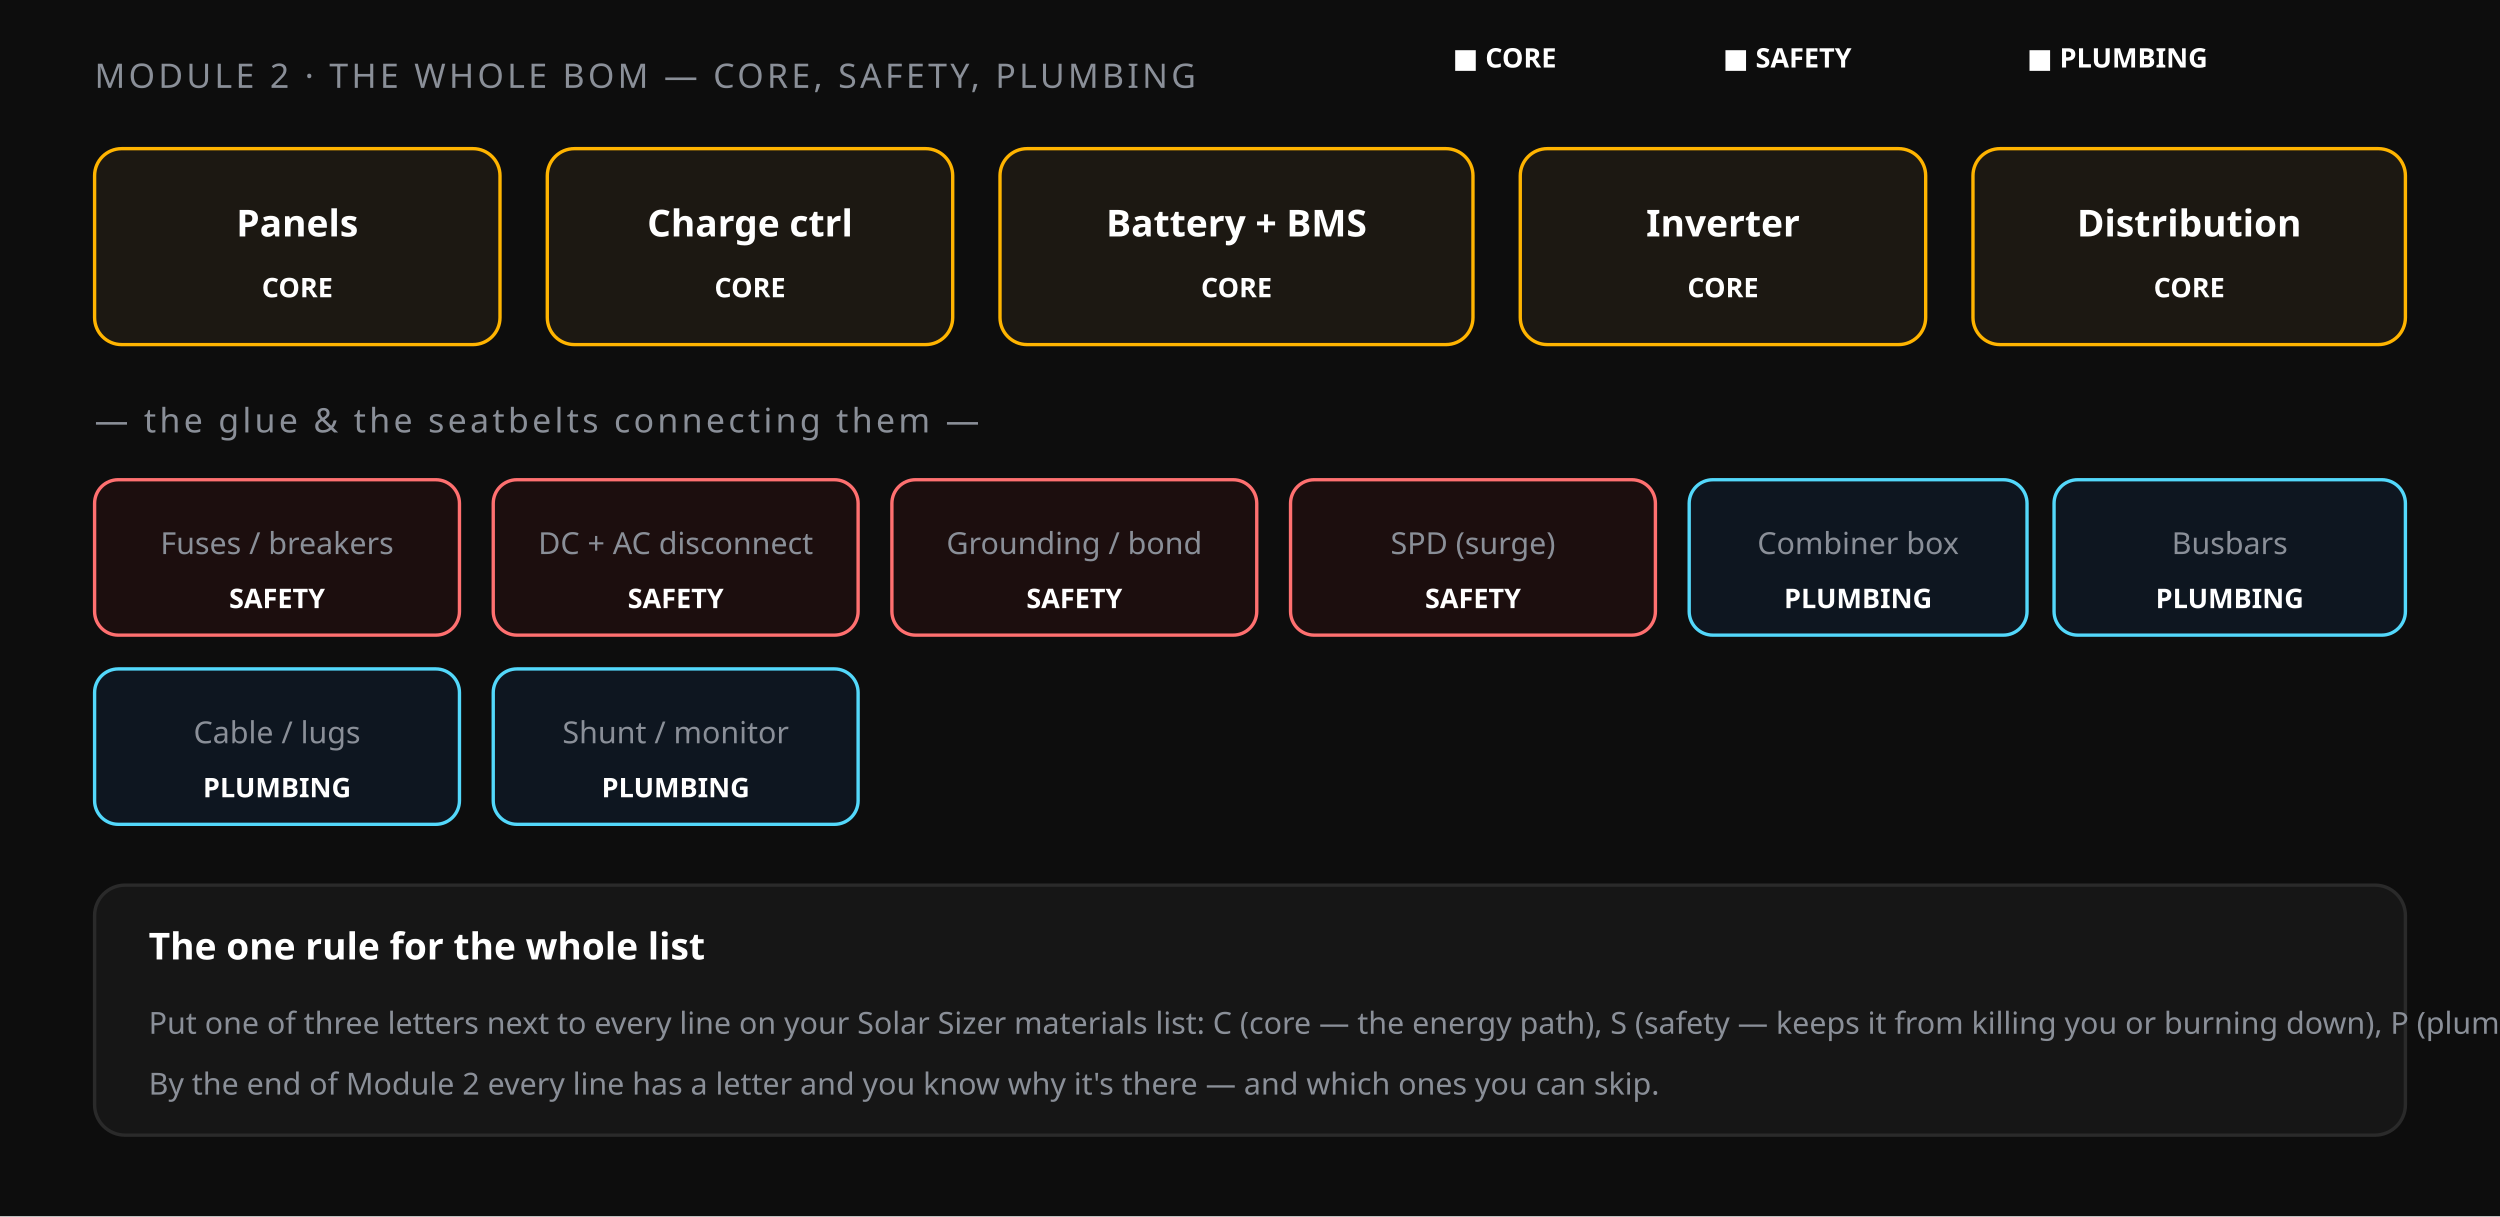
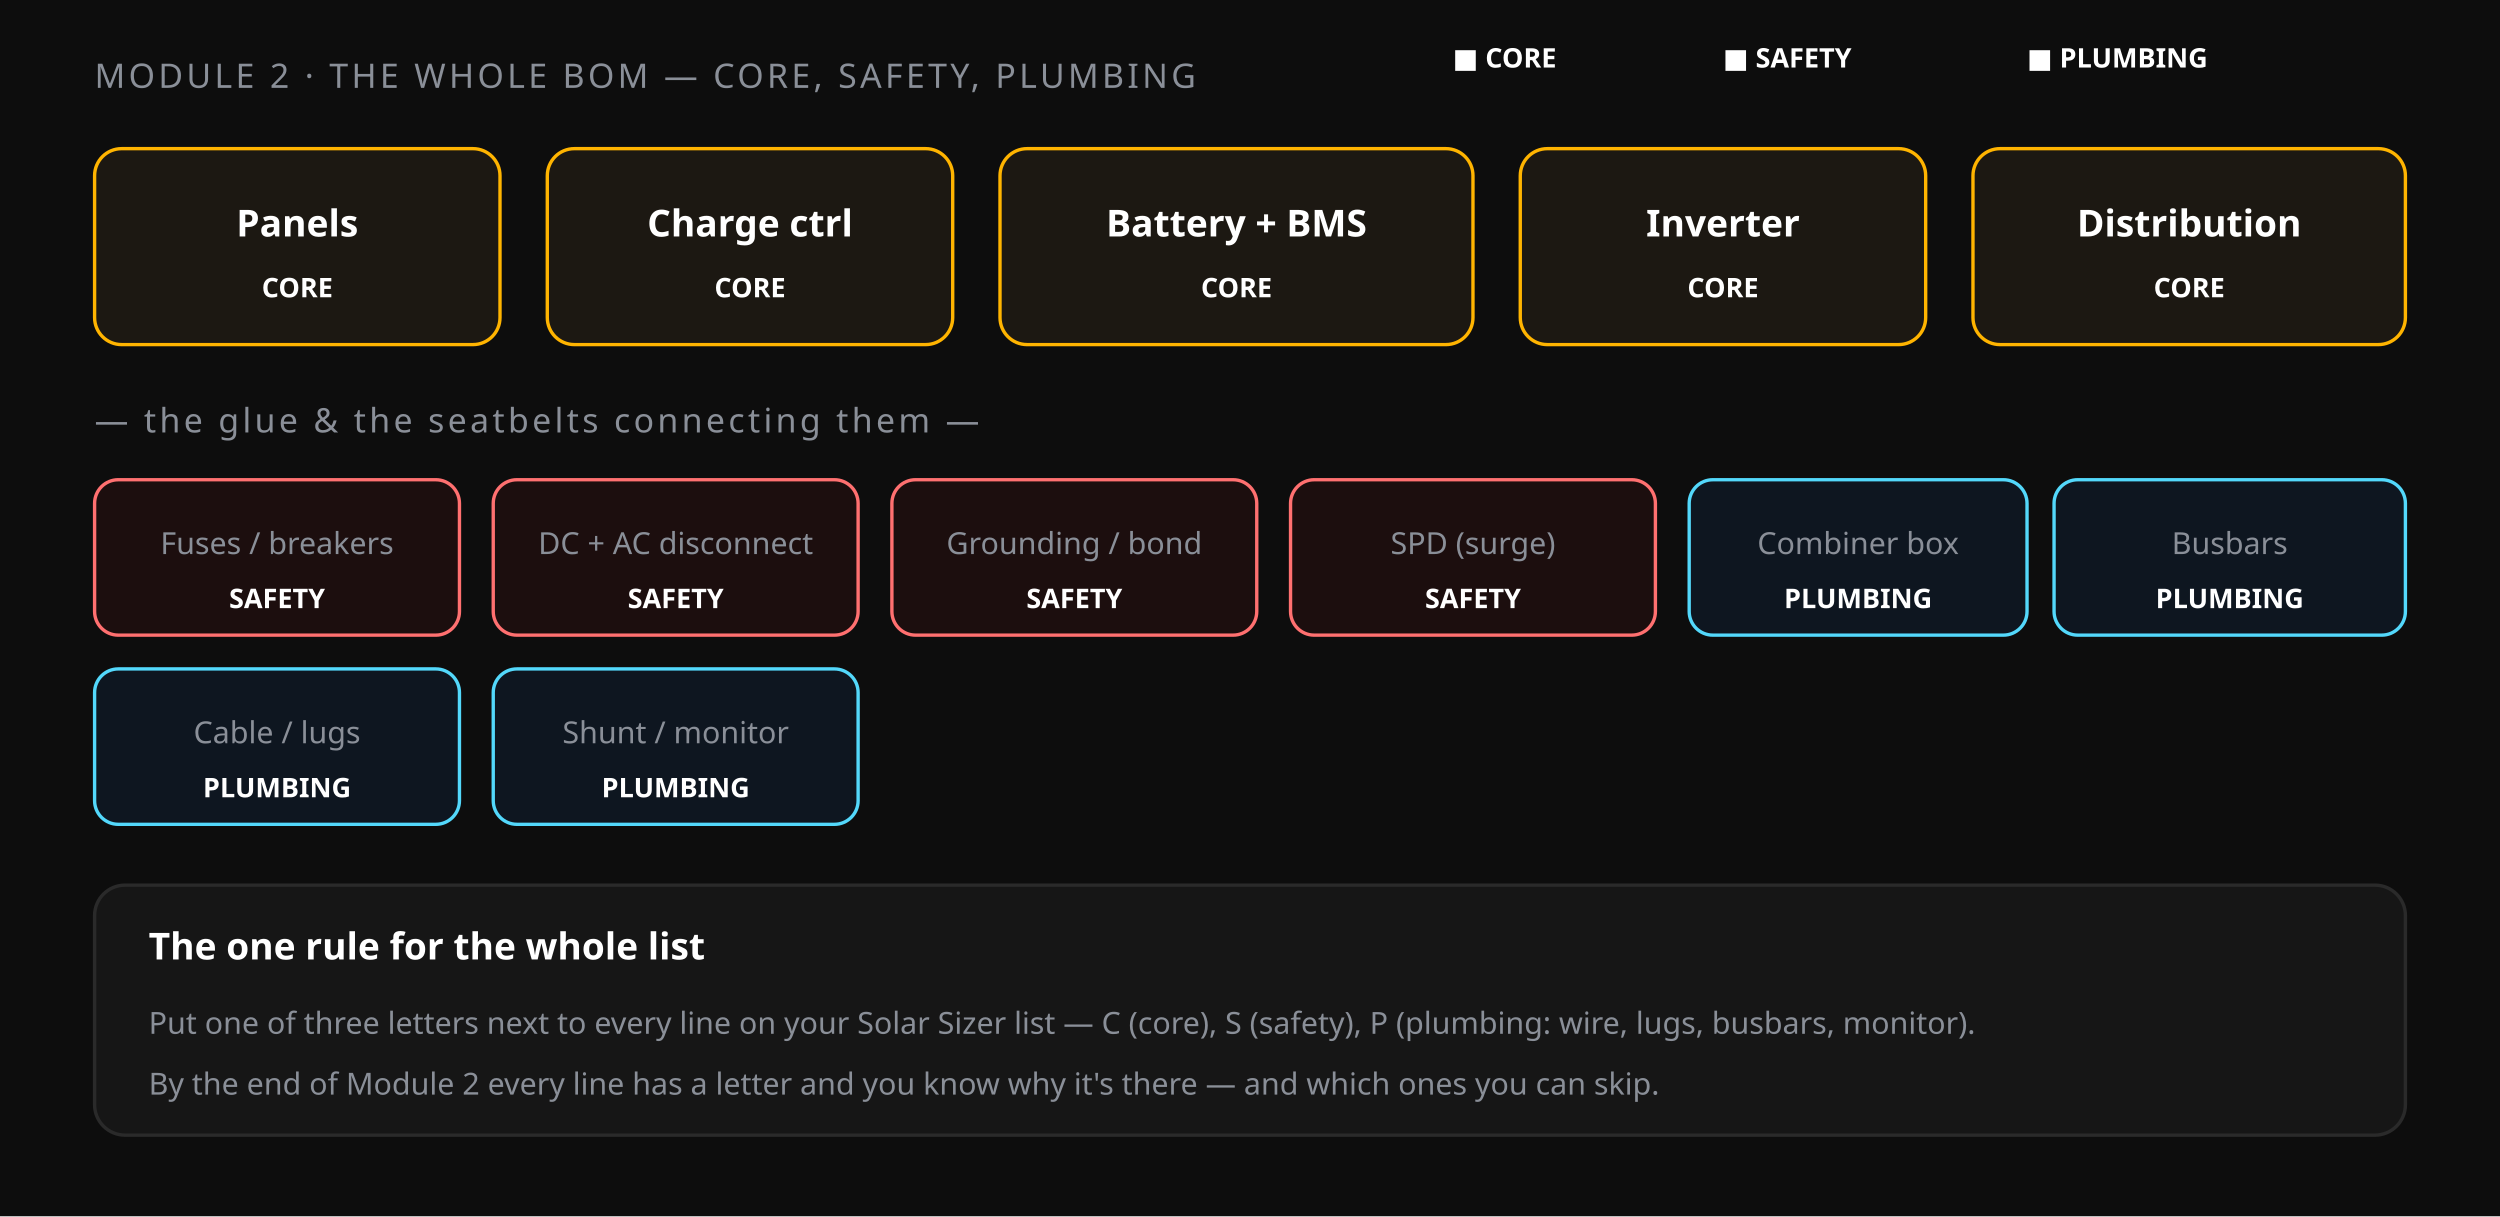
<svg xmlns="http://www.w3.org/2000/svg" viewBox="0 0 740 360" role="img" aria-labelledby="t">
  <style>text{font-family:'DM Sans',system-ui,sans-serif;fill:#fff}.lbl{font-size:10px;fill:#8a8f98;letter-spacing:.1em}.ttl{font-size:11px;font-weight:700}.s{font-size:9px;fill:#8a8f98}.tag{font-size:8px;font-weight:700}</style>
  <rect width="740" height="360" fill="#0d0d0d" />
  <text x="28" y="26" class="lbl">MODULE 2 · THE WHOLE BOM — CORE, SAFETY, PLUMBING</text>
  <text x="430" y="20" class="tag" fill="#ffb400">■ CORE</text>
  <text x="510" y="20" class="tag" fill="#ff7070">■ SAFETY</text>
  <text x="600" y="20" class="tag" fill="#53d8fb">■ PLUMBING</text>
  <g>
    <rect x="28" y="44" width="120" height="58" rx="8" fill="#1c1812" stroke="#ffb400" />
    <text x="88" y="70" text-anchor="middle" class="ttl">Panels</text>
    <text x="88" y="88" text-anchor="middle" class="tag" fill="#ffb400">CORE</text>
    <rect x="162" y="44" width="120" height="58" rx="8" fill="#1c1812" stroke="#ffb400" />
    <text x="222" y="70" text-anchor="middle" class="ttl">Charge ctrl</text>
    <text x="222" y="88" text-anchor="middle" class="tag" fill="#ffb400">CORE</text>
    <rect x="296" y="44" width="140" height="58" rx="8" fill="#1c1812" stroke="#ffb400" />
    <text x="366" y="70" text-anchor="middle" class="ttl">Battery + BMS</text>
    <text x="366" y="88" text-anchor="middle" class="tag" fill="#ffb400">CORE</text>
    <rect x="450" y="44" width="120" height="58" rx="8" fill="#1c1812" stroke="#ffb400" />
    <text x="510" y="70" text-anchor="middle" class="ttl">Inverter</text>
    <text x="510" y="88" text-anchor="middle" class="tag" fill="#ffb400">CORE</text>
    <rect x="584" y="44" width="128" height="58" rx="8" fill="#1c1812" stroke="#ffb400" />
    <text x="648" y="70" text-anchor="middle" class="ttl">Distribution</text>
    <text x="648" y="88" text-anchor="middle" class="tag" fill="#ffb400">CORE</text>
  </g>
  <text x="28" y="128" class="lbl">— the glue &amp; the seatbelts connecting them —</text>
  <g>
    <rect x="28" y="142" width="108" height="46" rx="7" fill="#1c0e0e" stroke="#ff7070" />
    <text x="82" y="164" text-anchor="middle" class="s" fill="#fff">Fuses / breakers</text>
    <text x="82" y="180" text-anchor="middle" class="tag" fill="#ff7070">SAFETY</text>
    <rect x="146" y="142" width="108" height="46" rx="7" fill="#1c0e0e" stroke="#ff7070" />
    <text x="200" y="164" text-anchor="middle" class="s" fill="#fff">DC + AC disconnect</text>
    <text x="200" y="180" text-anchor="middle" class="tag" fill="#ff7070">SAFETY</text>
    <rect x="264" y="142" width="108" height="46" rx="7" fill="#1c0e0e" stroke="#ff7070" />
    <text x="318" y="164" text-anchor="middle" class="s" fill="#fff">Grounding / bond</text>
    <text x="318" y="180" text-anchor="middle" class="tag" fill="#ff7070">SAFETY</text>
    <rect x="382" y="142" width="108" height="46" rx="7" fill="#1c0e0e" stroke="#ff7070" />
    <text x="436" y="164" text-anchor="middle" class="s" fill="#fff">SPD (surge)</text>
    <text x="436" y="180" text-anchor="middle" class="tag" fill="#ff7070">SAFETY</text>
    <rect x="500" y="142" width="100" height="46" rx="7" fill="#0e1620" stroke="#53d8fb" />
    <text x="550" y="164" text-anchor="middle" class="s" fill="#fff">Combiner box</text>
    <text x="550" y="180" text-anchor="middle" class="tag" fill="#53d8fb">PLUMBING</text>
    <rect x="608" y="142" width="104" height="46" rx="7" fill="#0e1620" stroke="#53d8fb" />
    <text x="660" y="164" text-anchor="middle" class="s" fill="#fff">Busbars</text>
    <text x="660" y="180" text-anchor="middle" class="tag" fill="#53d8fb">PLUMBING</text>
    <rect x="28" y="198" width="108" height="46" rx="7" fill="#0e1620" stroke="#53d8fb" />
    <text x="82" y="220" text-anchor="middle" class="s" fill="#fff">Cable / lugs</text>
    <text x="82" y="236" text-anchor="middle" class="tag" fill="#53d8fb">PLUMBING</text>
    <rect x="146" y="198" width="108" height="46" rx="7" fill="#0e1620" stroke="#53d8fb" />
    <text x="200" y="220" text-anchor="middle" class="s" fill="#fff">Shunt / monitor</text>
    <text x="200" y="236" text-anchor="middle" class="tag" fill="#53d8fb">PLUMBING</text>
  </g>
  <rect x="28" y="262" width="684" height="74" rx="9" fill="#161616" stroke="#2a2a2a" />
  <text x="44" y="284" class="ttl" fill="#ffb400">The one rule for the whole list</text>
-   <text x="44" y="306" class="s">Put one of three letters next to every line on your Solar Sizer materials list: C (core — the energy path), S (safety — keeps it from killing you or burning down), P (plumbing — the wire, lugs, busbars, monitor that tie it together).</text>
+   <text x="44" y="306" class="s">Put one of three letters next to every line on your Solar Sizer list — C (core), S (safety), P (plumbing: wire, lugs, busbars, monitor).</text>
  <text x="44" y="324" class="s" fill="#ffd98a">By the end of Module 2 every line has a letter and you know why it's there — and which ones you can skip.</text>
</svg>
